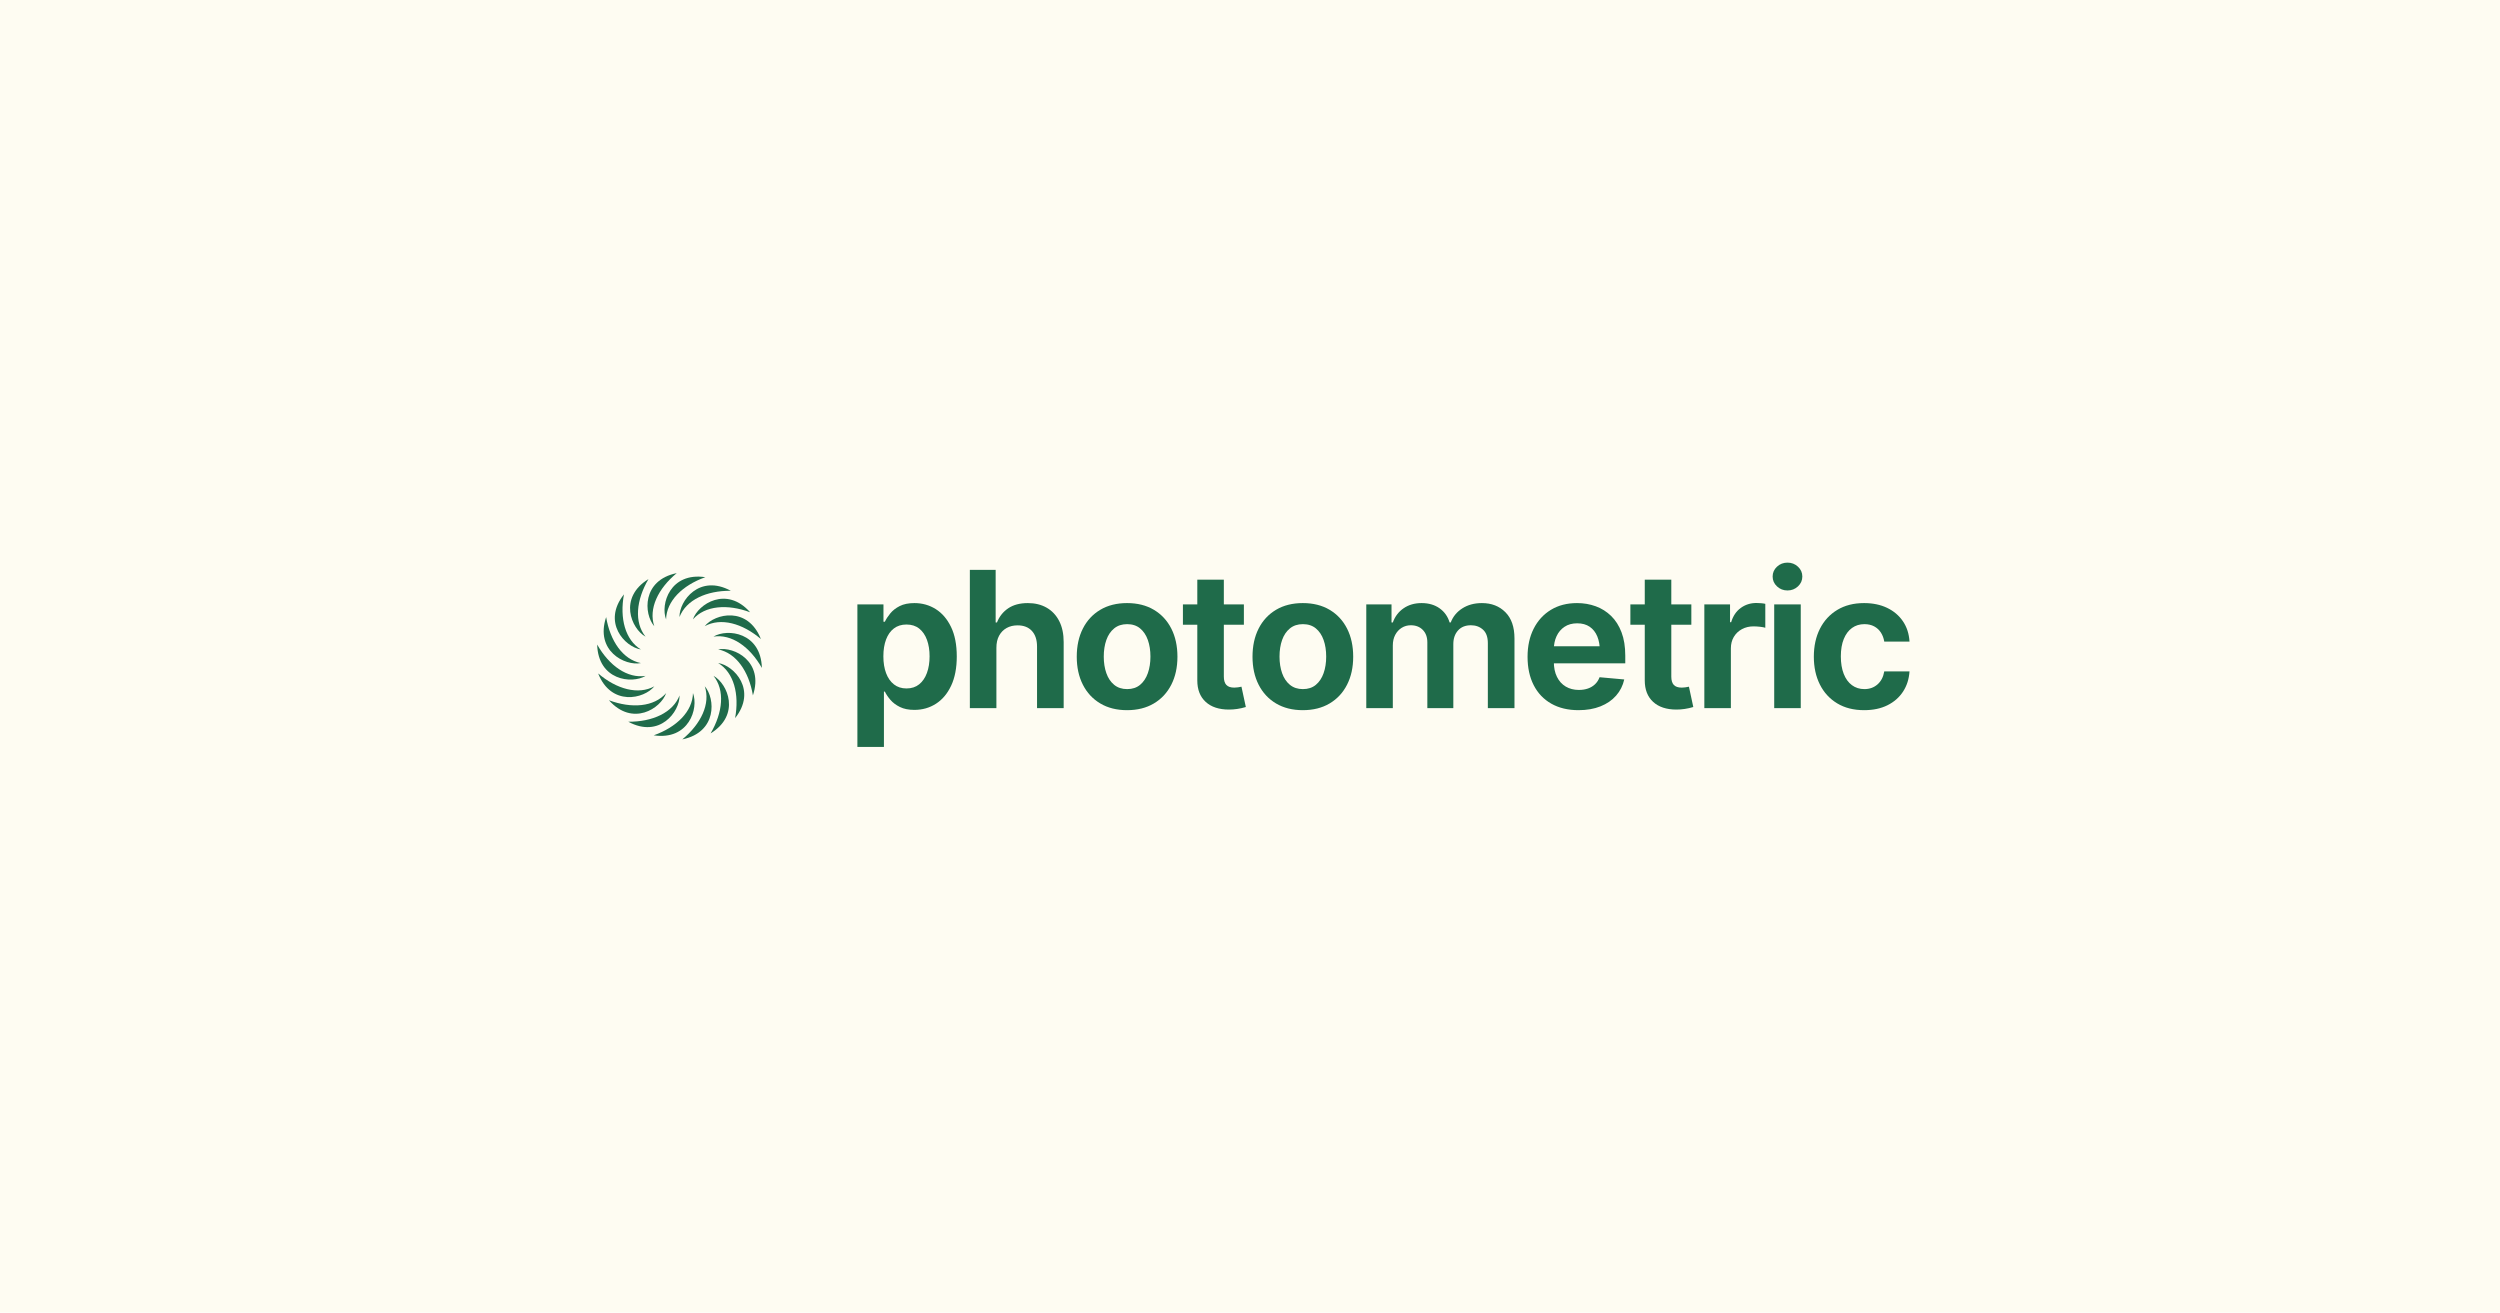
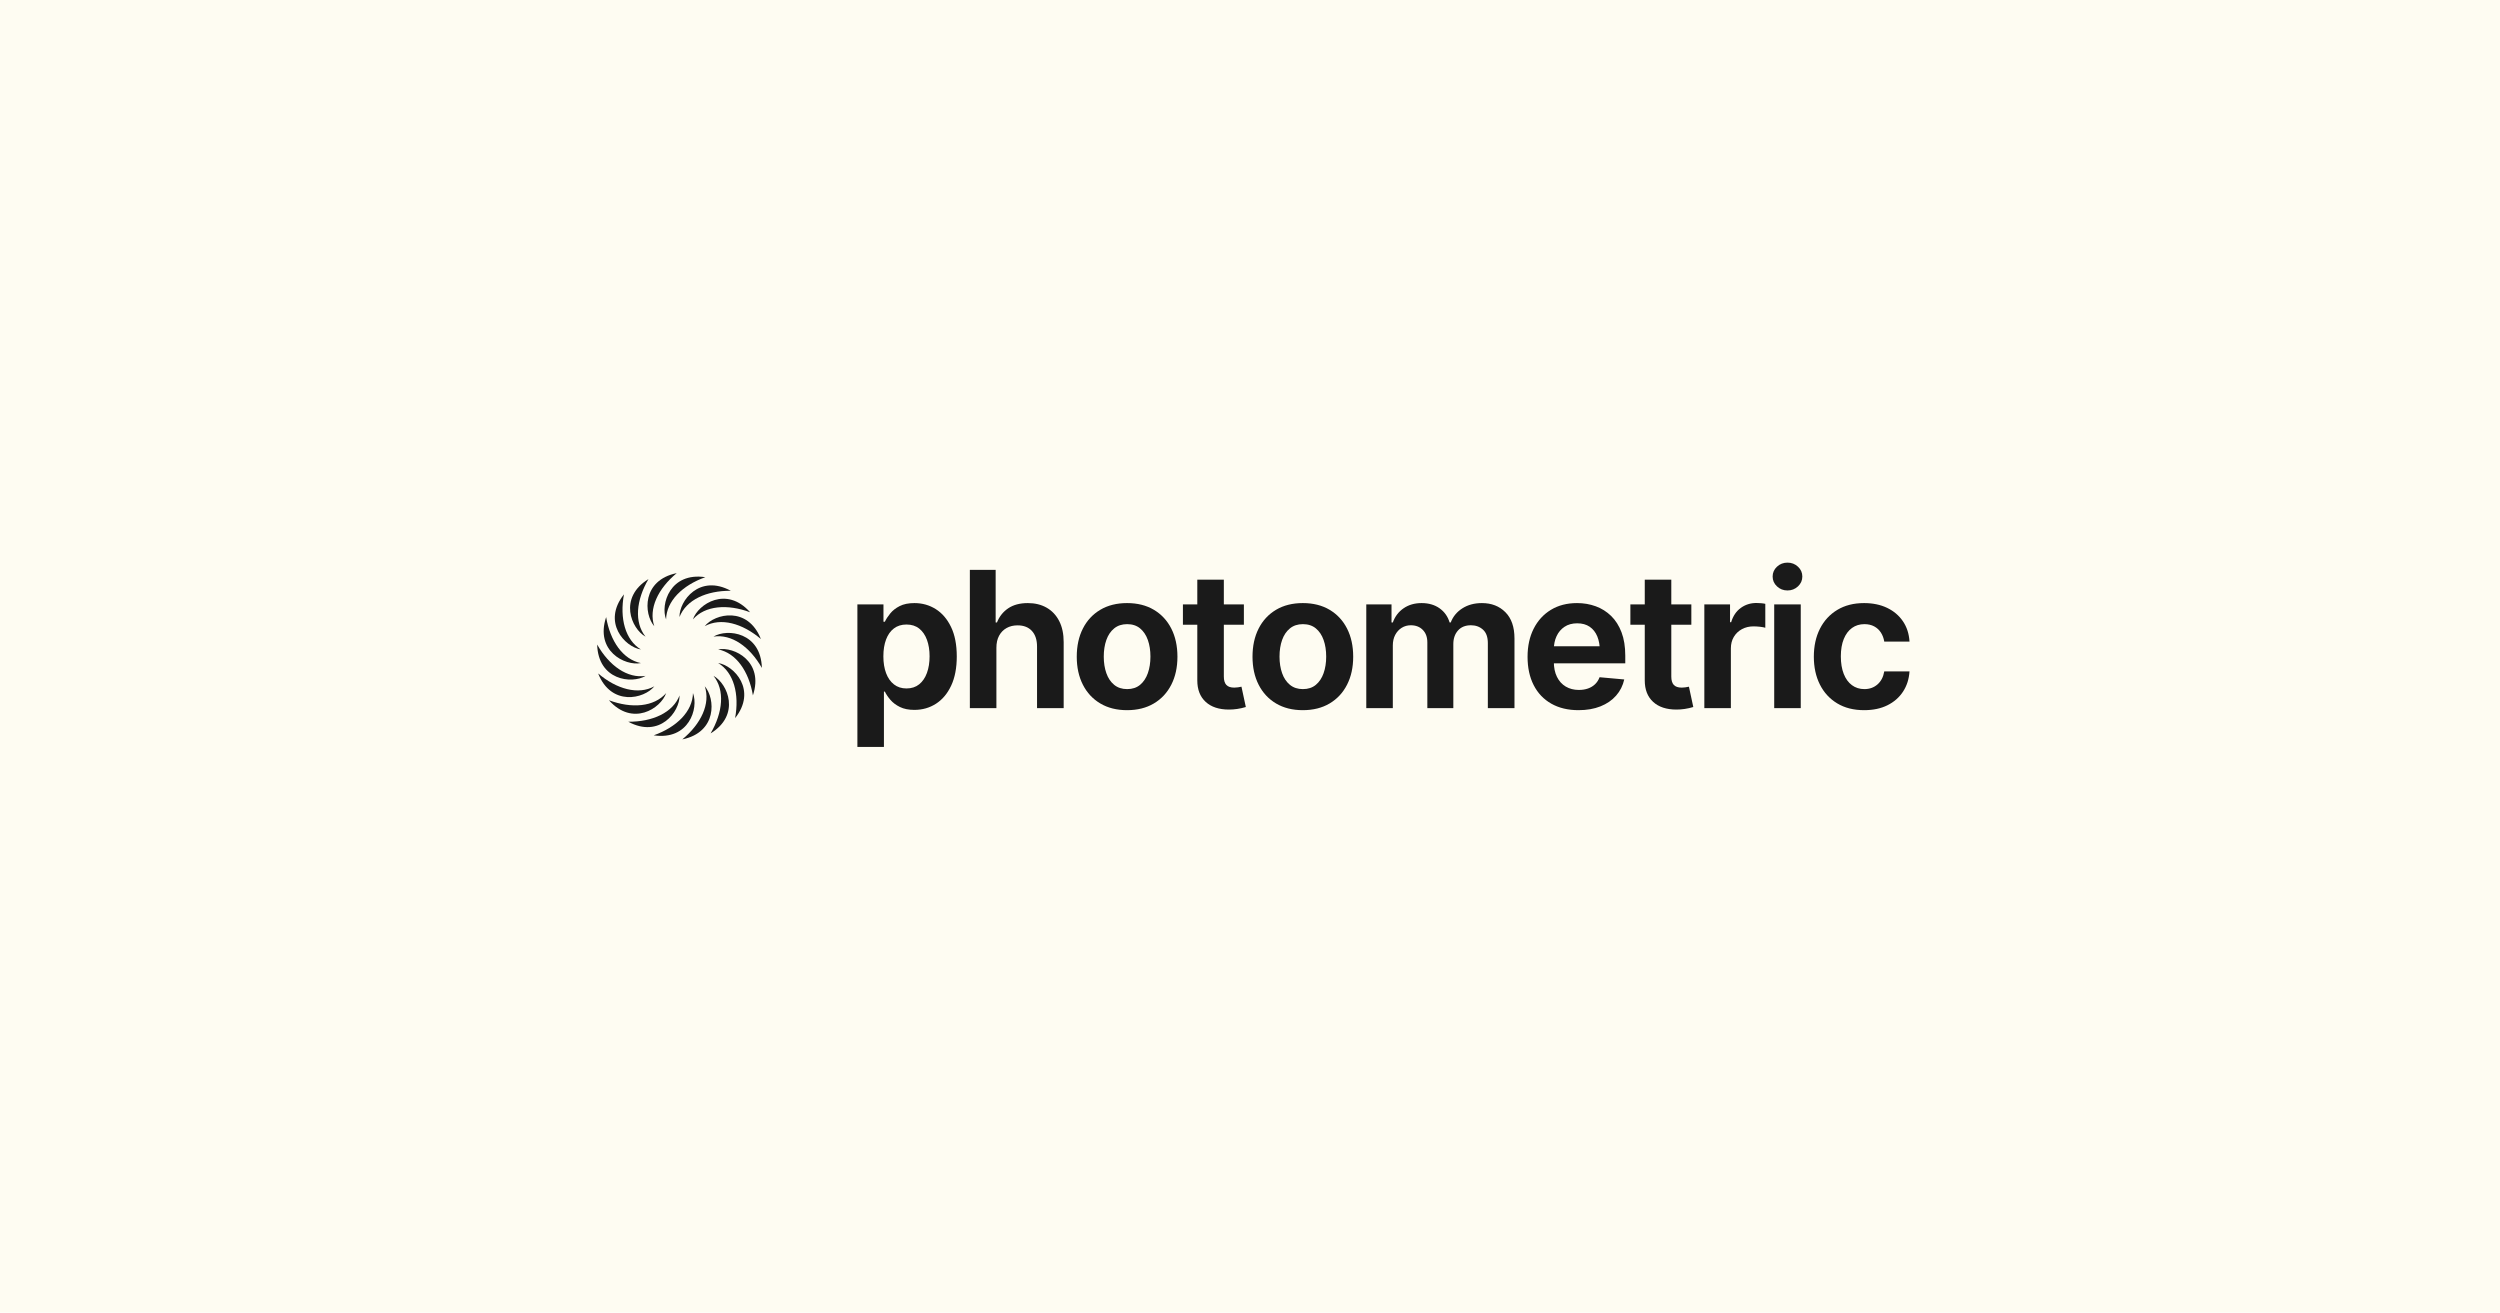
<svg xmlns="http://www.w3.org/2000/svg" viewBox="0 0 1200 630" width="1200" height="630" role="img">
  <rect x="0" y="0" width="1200" height="630" fill="#fefcf2" />
  <g transform="translate(276.00,264.83) scale(0.45611)">
    <g transform="translate(12.000,-70.610)">
-       <g fill="#1f6b4a" fill-rule="evenodd" transform="translate(98.000,180.610) scale(1.691996)">
+       <g fill="#1a1a1a" fill-rule="evenodd" transform="translate(98.000,180.610) scale(1.691996)">
        <path d="M 24.021 4.207 C 34.076 5.809 48.334 21.156 34.565 38.492 C 37.315 23.602 33.799 10.137 24.021 4.207 Z" />
        <path d="M 21.131 12.172 C 30.033 17.113 38.182 36.41 19.314 47.992 C 26.994 34.941 28.291 21.082 21.131 12.172 Z" />
        <path d="M 15.693 18.664 C 22.369 26.352 23.424 47.273 1.736 51.703 C 13.412 42.062 19.373 29.488 15.693 18.664 Z" />
        <path d="M 8.365 22.906 C 12.006 32.414 5.842 52.434 -16.057 49.18 C -1.783 44.113 8.119 34.336 8.365 22.906 Z" />
        <path d="M 0.025 24.387 C 0.193 34.566 -12.443 51.27 -31.908 40.719 C -16.764 40.844 -4.115 35.043 0.025 24.387 Z" />
        <path d="M -8.318 22.922 C -11.639 32.547 -29.232 43.922 -43.912 27.352 C -29.725 32.648 -15.854 31.52 -8.318 22.922 Z" />
        <path d="M -15.658 18.695 C -22.068 26.602 -42.49 31.273 -50.619 10.684 C -39.1 20.512 -25.678 24.195 -15.658 18.695 Z" />
        <path d="M -21.107 12.211 C -29.838 17.449 -50.623 14.855 -51.221 -7.273 C -43.756 5.898 -32.404 13.953 -21.107 12.211 Z" />
        <path d="M -24.014 4.254 C -34.006 6.191 -52.654 -3.356 -45.643 -24.352 C -43.135 -9.422 -35.225 2.031 -24.014 4.254 Z" />
        <path d="M -24.021 -4.215 C -34.076 -5.812 -48.33 -21.16 -34.56 -38.496 C -37.315 -23.605 -33.795 -10.141 -24.021 -4.215 Z" />
        <path d="M -21.131 -12.176 C -30.033 -17.117 -38.178 -36.414 -19.311 -47.996 C -26.99 -34.945 -28.287 -21.086 -21.131 -12.176 Z" />
        <path d="M -15.693 -18.668 C -22.365 -26.359 -23.424 -47.277 -1.732 -51.703 C -13.412 -42.066 -19.373 -29.492 -15.693 -18.668 Z" />
        <path d="M -8.361 -22.91 C -12.006 -32.418 -5.842 -52.434 16.057 -49.18 C 1.783 -44.117 -8.119 -34.34 -8.361 -22.91 Z" />
        <path d="M -0.025 -24.387 C -0.193 -34.57 12.443 -51.27 31.904 -40.719 C 16.764 -40.848 4.115 -35.043 -0.025 -24.387 Z" />
        <path d="M 8.318 -22.93 C 11.639 -32.555 29.229 -43.93 43.912 -27.359 C 29.725 -32.652 15.854 -31.527 8.318 -22.93 Z" />
        <path d="M 15.658 -18.703 C 22.068 -26.609 42.49 -31.281 50.619 -10.688 C 39.1 -20.52 25.678 -24.203 15.658 -18.703 Z" />
        <path d="M 21.107 -12.219 C 29.842 -17.457 50.627 -14.863 51.221 7.269 C 43.756 -5.906 32.408 -13.961 21.107 -12.219 Z" />
        <path d="M 24.014 -4.262 C 34.01 -6.195 52.654 3.348 45.647 24.348 C 43.139 9.414 35.228 -2.035 24.014 -4.262 Z" />
      </g>
-       <g fill="#1f6b4a">
+       <g fill="#1a1a1a">
        <path d="M94 -418V1118H375V931H390Q410.5 974 448.5 1020.75Q486.5 1067.5 549.75 1099.75Q613 1132 709 1132Q835 1132 938.25 1067.25Q1041.5 1002.5 1103.25 874.5Q1165 746.5 1165 557Q1165 372 1105.0 243.25Q1045 114.5 941.5 47.75Q838 -19 708 -19Q615.5 -19 552.25 12.25Q489 43.5 450.0 89.0Q411 134.5 390 178H380V-418ZM623 212Q704.5 212 759.75 256.5Q815 301 843.5 379.25Q872 457.5 872 558Q872 658.5 843.75 735.75Q815.5 813 760.5 857.0Q705.5 901 623 901Q543 901 487.5 858.75Q432 816.5 403.0 739.5Q374 662.5 374 558Q374 454.5 403.25 376.75Q432.5 299 488.25 255.5Q544 212 623 212Z" transform="translate(276.000,235.200) scale(0.097656,-0.097656)" />
        <path d="M380 650V0H94V1490H372V923H386Q424.5 1020 507.75 1076.0Q591 1132 719 1132Q835 1132 921.75 1082.25Q1008.5 1032.5 1056.75 938.5Q1105 844.5 1105 711V0H818V663Q818 771.5 762.75 831.75Q707.5 892 608 892Q541 892 489.75 863.25Q438.5 834.5 409.25 780.75Q380 727 380 650Z" transform="translate(394.359,235.200) scale(0.097656,-0.097656)" />
        <path d="M589 -22Q422.5 -22 300.75 50.25Q179 122.5 113.0 252.25Q47 382 47 554Q47 727.5 113.0 857.5Q179 987.5 300.75 1059.75Q422.5 1132 589 1132Q756 1132 877.75 1059.75Q999.5 987.5 1065.75 857.5Q1132 727.5 1132 554Q1132 382 1065.75 252.25Q999.5 122.5 877.75 50.25Q756 -22 589 -22ZM590 205Q674 205 729.5 251.0Q785 297 813.0 376.5Q841 456 841 555Q841 655.5 813.0 734.5Q785 813.5 729.5 859.25Q674 905 590 905Q506.5 905 450.25 859.25Q394 813.5 366.0 734.5Q338 655.5 338 555Q338 456 366.0 376.5Q394 297 450.25 251.0Q506.5 205 590 205Z" transform="translate(511.449,235.200) scale(0.097656,-0.097656)" />
        <path d="M669 1118V899H12V1118ZM167 1384H453V340Q453 279 480.0 250.0Q507 221 566 221Q583.5 221 605.0 224.0Q626.5 227 643 231L690 12Q643.5 -2 598.25 -8.75Q553 -15.5 508.5 -15.5Q347 -15.5 257.0 67.5Q167 150.5 167 298Z" transform="translate(626.586,235.200) scale(0.097656,-0.097656)" />
        <path d="M589 -22Q422.5 -22 300.75 50.25Q179 122.5 113.0 252.25Q47 382 47 554Q47 727.5 113.0 857.5Q179 987.5 300.75 1059.75Q422.5 1132 589 1132Q756 1132 877.75 1059.75Q999.5 987.5 1065.75 857.5Q1132 727.5 1132 554Q1132 382 1065.75 252.25Q999.5 122.5 877.75 50.25Q756 -22 589 -22ZM590 205Q674 205 729.5 251.0Q785 297 813.0 376.5Q841 456 841 555Q841 655.5 813.0 734.5Q785 813.5 729.5 859.25Q674 905 590 905Q506.5 905 450.25 859.25Q394 813.5 366.0 734.5Q338 655.5 338 555Q338 456 366.0 376.5Q394 297 450.25 251.0Q506.5 205 590 205Z" transform="translate(696.410,235.200) scale(0.097656,-0.097656)" />
        <path d="M94 0V1118H366V923H380Q415 1020.5 496.5 1076.25Q578 1132 690 1132Q804.5 1132 883.75 1075.75Q963 1019.5 992 923H1004Q1040 1018 1129.0 1075.0Q1218 1132 1340 1132Q1495 1132 1593.0 1033.75Q1691 935.5 1691 751V0H1404V700Q1404 798.5 1351.5 845.75Q1299 893 1222 893Q1132.5 893 1082.25 836.5Q1032 780 1032 690V0H752V709Q752 793 703.0 843.0Q654 893 574 893Q519.5 893 475.5 865.5Q431.5 838 405.75 789.25Q380 740.5 380 675V0Z" transform="translate(811.547,235.200) scale(0.097656,-0.097656)" />
        <path d="M596 -22Q426 -22 302.5 48.25Q179 118.5 113.0 247.75Q47 377 47 553Q47 725.5 112.75 855.75Q178.5 986 298.25 1059.0Q418 1132 580 1132Q687 1132 781.25 1097.75Q875.5 1063.5 947.25 993.75Q1019 924 1059.5 817.5Q1100 711 1100 566V483H170V667H959.5L826 616Q826 706 798.5 772.75Q771 839.5 716.75 876.75Q662.5 914 582 914Q501.5 914 445.25 876.5Q389 839 359.5 775.25Q330 711.5 330 631V502Q330 405.5 363.75 337.0Q397.5 268.5 458.5 232.25Q519.5 196 600 196Q654 196 698.25 211.5Q742.5 227 774.5 257.75Q806.5 288.5 823 333L1089 309Q1066.5 209 1001.0 134.5Q935.5 60 832.75 19.0Q730 -22 596 -22Z" transform="translate(985.863,235.200) scale(0.097656,-0.097656)" />
        <path d="M669 1118V899H12V1118ZM167 1384H453V340Q453 279 480.0 250.0Q507 221 566 221Q583.5 221 605.0 224.0Q626.5 227 643 231L690 12Q643.5 -2 598.25 -8.75Q553 -15.5 508.5 -15.5Q347 -15.5 257.0 67.5Q167 150.5 167 298Z" transform="translate(1097.484,235.200) scale(0.097656,-0.097656)" />
        <path d="M94 0V1118H371V926H383Q413.5 1027 487.0 1080.0Q560.5 1133 655 1133Q677.5 1133 704.5 1130.75Q731.5 1128.5 751 1124V866Q731.5 872.5 694.25 876.75Q657 881 624 881Q554 881 498.5 850.75Q443 820.5 411.5 767.25Q380 714 380 644V0Z" transform="translate(1167.309,235.200) scale(0.097656,-0.097656)" />
        <path d="M94 0V1118H380V0ZM237 1268Q171 1268 124.0 1311.966Q77.0 1355.931 77 1418Q77.0 1480.5 124.0 1524.25Q171 1568 237 1568Q303 1568 350.0 1524.25Q397.0 1480.5 397.0 1418.25Q397 1356 350.0 1312.0Q303 1268 237 1268Z" transform="translate(1240.844,235.200) scale(0.097656,-0.097656)" />
        <path d="M589 -22Q420 -22 298.5 51.5Q177 125 112.0 254.75Q47 384.5 47 554Q47 725.5 112.75 855.5Q178.5 985.5 300.0 1058.75Q421.5 1132 588 1132Q729.5 1132 836.75 1080.5Q944 1029 1007.25 935.75Q1070.5 842.5 1078 717H806Q797 772 769.5 814.5Q742 857 697.25 881.0Q652.5 905 592 905Q515.5 905 458.5 864.0Q401.5 823 369.75 745.25Q338 667.5 338 558Q338 448 369.25 368.75Q400.5 289.5 457.75 247.25Q515 205 592 205Q675.5 205 733.25 255.75Q791 306.5 806 396H1078Q1070 272.5 1008.5 178.25Q947 84 840.5 31.0Q734 -22 589 -22Z" transform="translate(1287.133,235.200) scale(0.097656,-0.097656)" />
      </g>
    </g>
  </g>
</svg>
